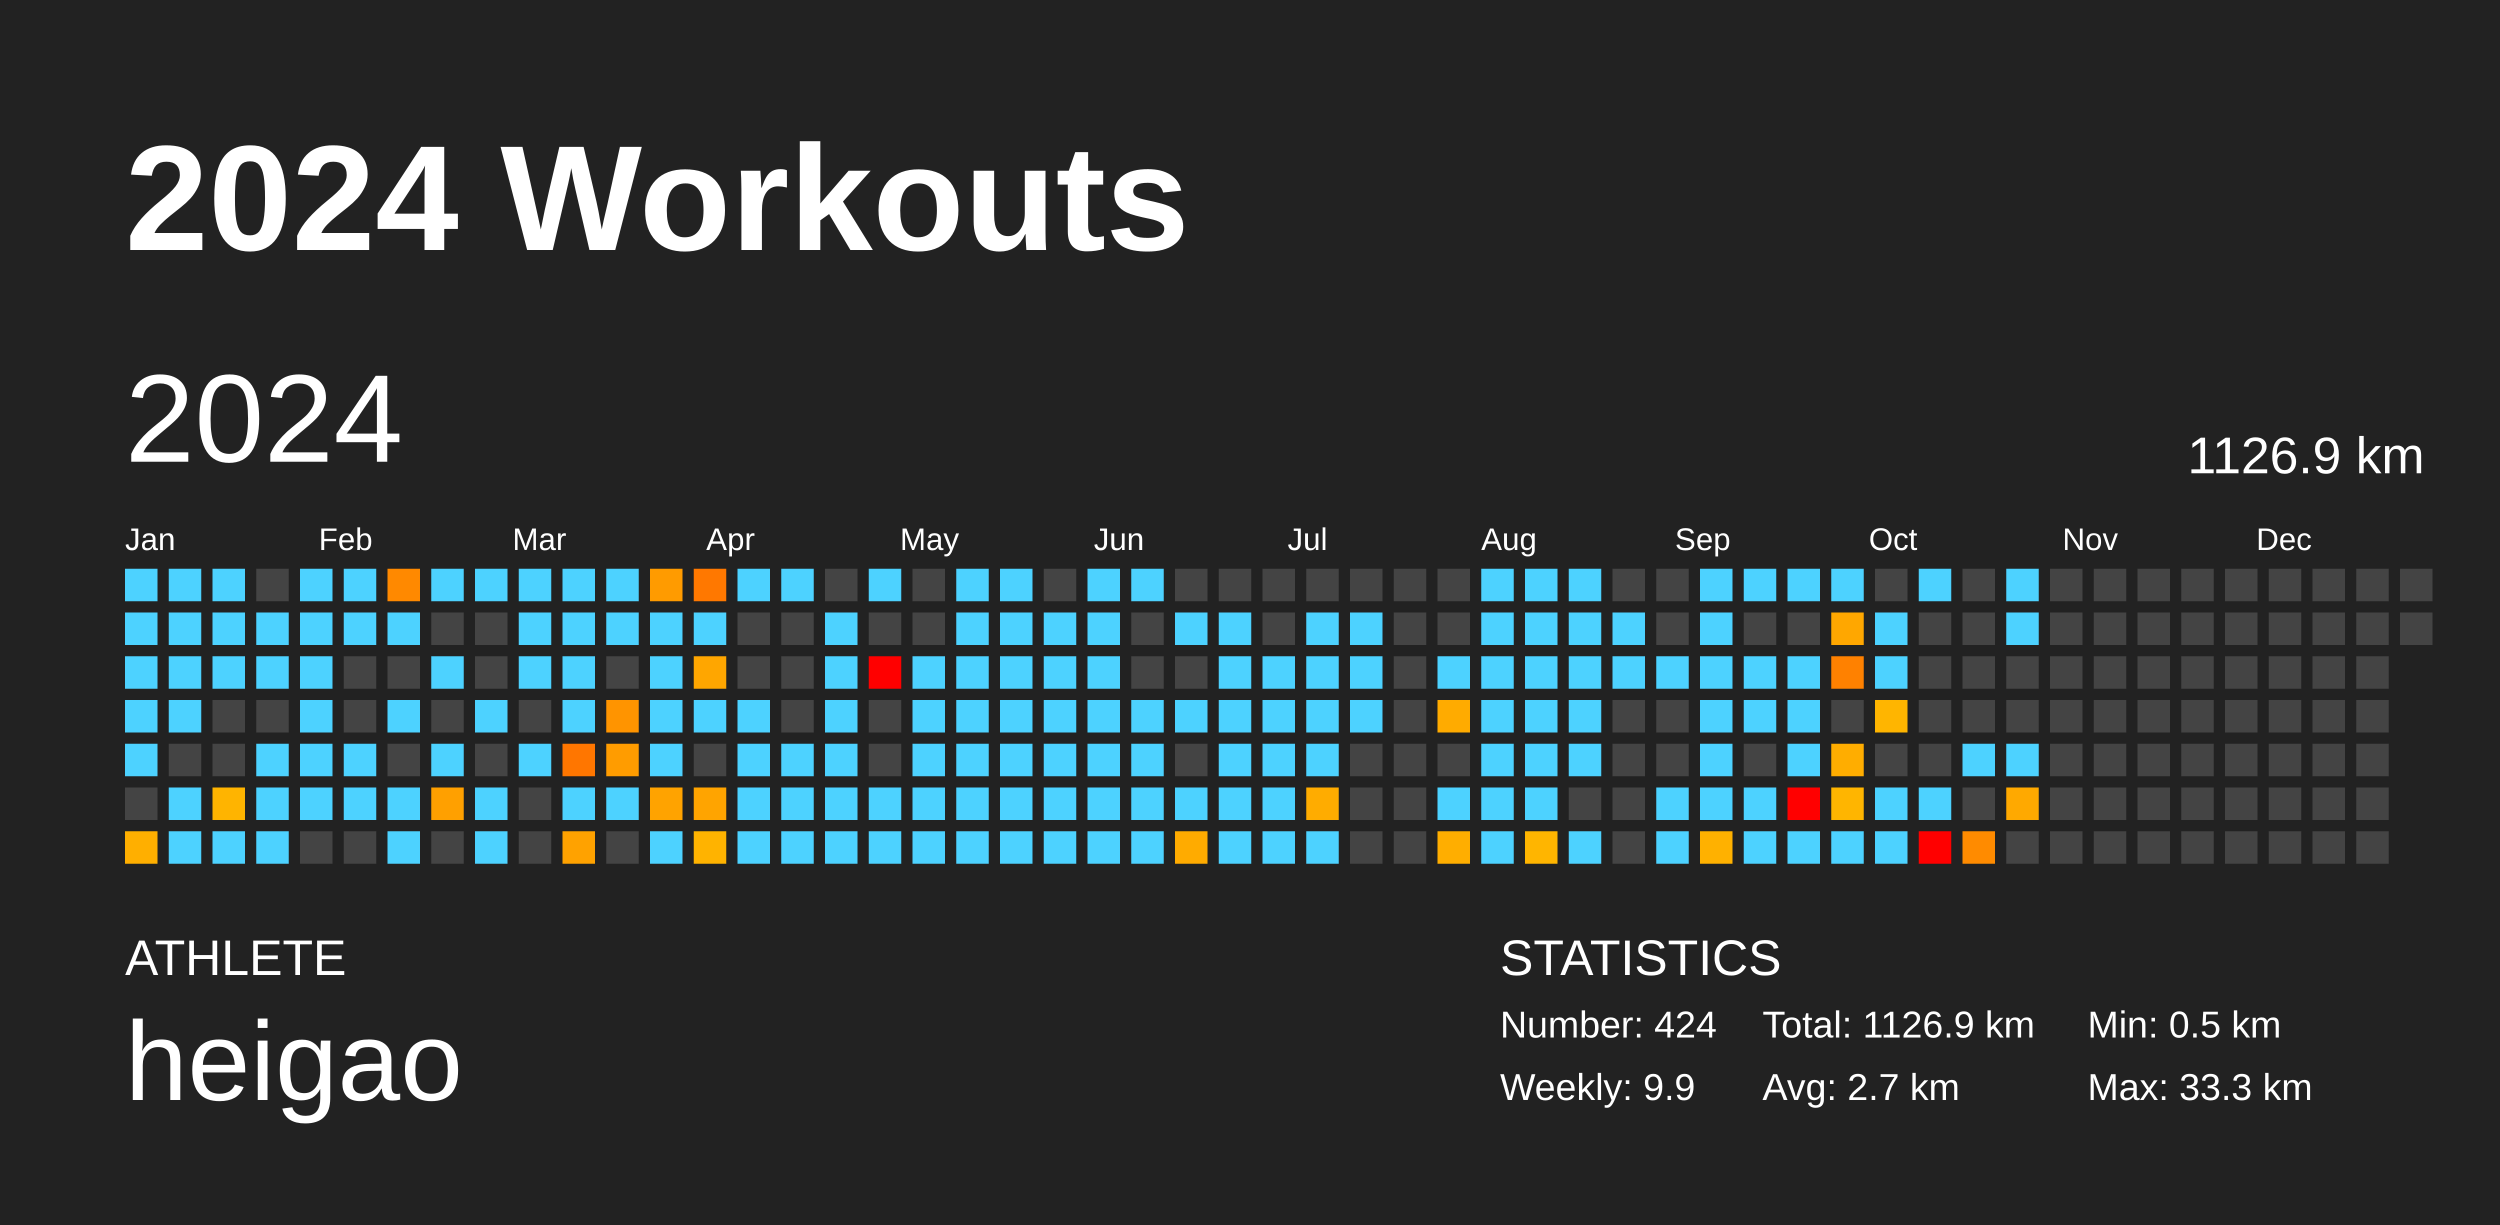
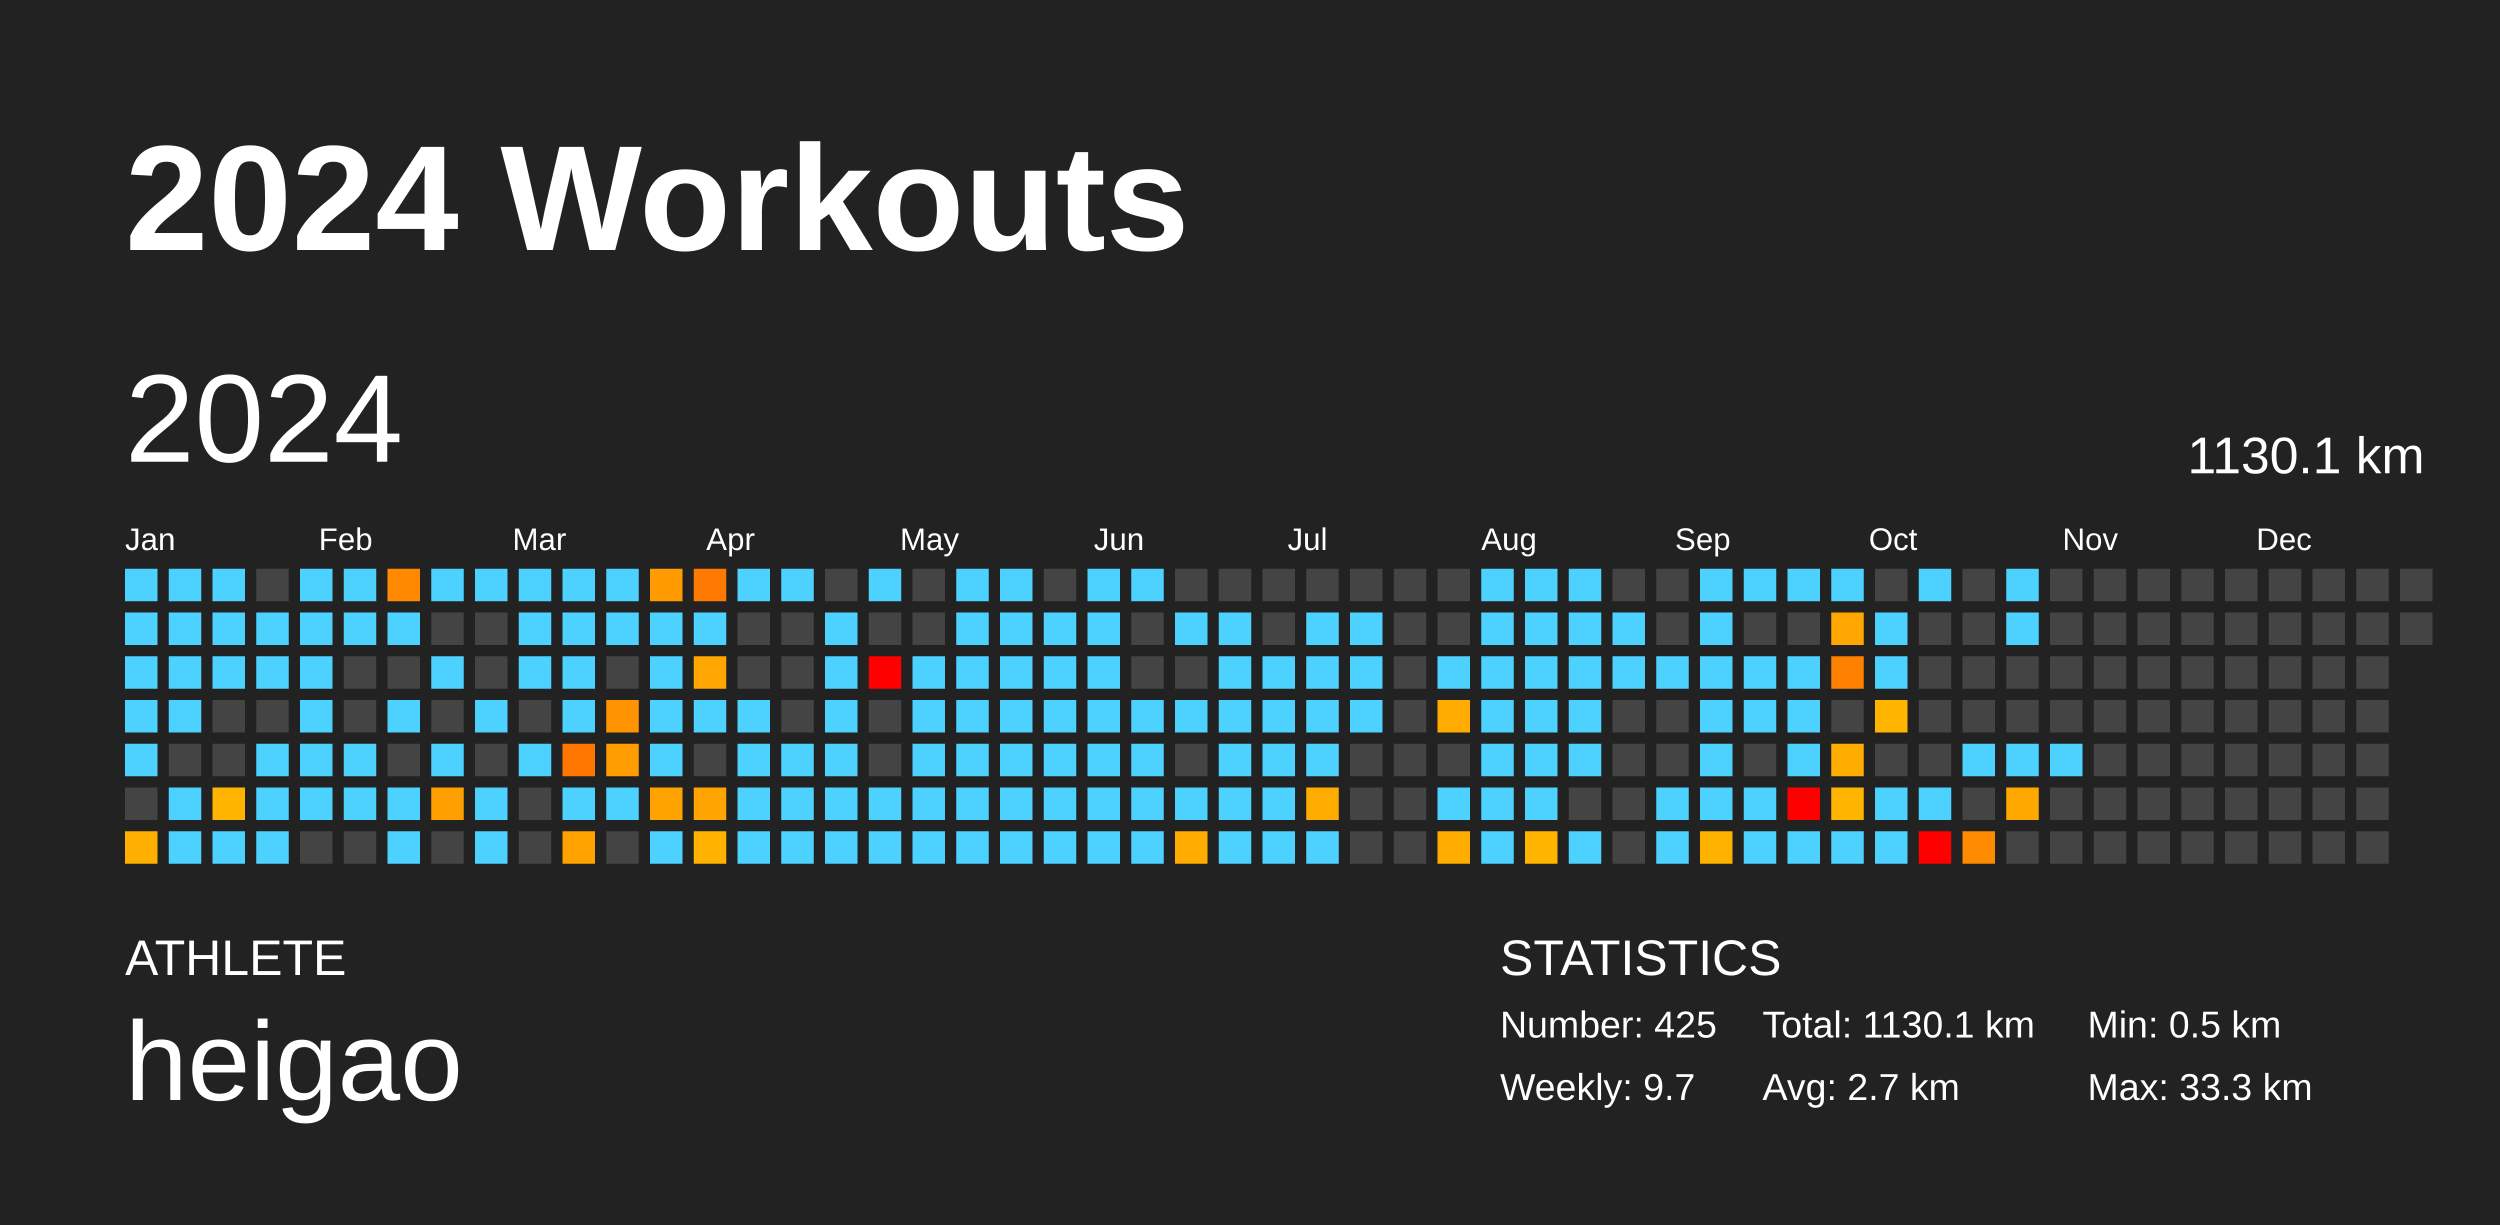
<svg xmlns="http://www.w3.org/2000/svg" baseProfile="full" height="98mm" version="1.1" viewBox="0,0,200,98" width="200mm">
  <defs />
  <rect fill="#222222" height="98" width="200" x="0" y="0" />
  <text fill="#FFFFFF" style="font-size:12px; font-family:Arial; font-weight:bold;" x="10" y="20">2024 Workouts</text>
  <text fill="#FFFFFF" style="font-size:4px; font-family:Arial" x="10" y="78">ATHLETE</text>
  <text fill="#FFFFFF" style="font-size:9px; font-family:Arial" x="10" y="88">heigao</text>
  <text fill="#FFFFFF" style="font-size:4px; font-family:Arial" x="120" y="78">STATISTICS</text>
-   <text fill="#FFFFFF" style="font-size:3px; font-family:Arial" x="120" y="83">Number: 424</text>
-   <text fill="#FFFFFF" style="font-size:3px; font-family:Arial" x="120" y="88">Weekly: 9.9</text>
-   <text fill="#FFFFFF" style="font-size:3px; font-family:Arial" x="141" y="83">Total: 1126.9 km</text>
+   <text fill="#FFFFFF" style="font-size:3px; font-family:Arial" x="120" y="83">Number: 425</text>
+   <text fill="#FFFFFF" style="font-size:3px; font-family:Arial" x="120" y="88">Weekly: 9.7</text>
+   <text fill="#FFFFFF" style="font-size:3px; font-family:Arial" x="141" y="83">Total: 1130.1 km</text>
  <text fill="#FFFFFF" style="font-size:3px; font-family:Arial" x="141" y="88">Avg: 2.7 km</text>
  <text fill="#FFFFFF" style="font-size:3px; font-family:Arial" x="167" y="83">Min: 0.5 km</text>
  <text fill="#FFFFFF" style="font-size:3px; font-family:Arial" x="167" y="88">Max: 33.3 km</text>
  <text dominant-baseline="hanging" fill="#FFFFFF" style="font-size:10.0px; font-family:Arial;" x="10" y="30">2024</text>
-   <text dominant-baseline="hanging" fill="#FFFFFF" style="font-size:4.125px; font-family:Arial;" x="175" y="35">1126.9 km</text>
+   <text dominant-baseline="hanging" fill="#FFFFFF" style="font-size:4.125px; font-family:Arial;" x="175" y="35">1130.1 km</text>
  <text fill="#FFFFFF" style="font-size:2.5px; font-family:Arial" x="10.0" y="44">Jan</text>
  <text fill="#FFFFFF" style="font-size:2.5px; font-family:Arial" x="25.5" y="44">Feb</text>
  <text fill="#FFFFFF" style="font-size:2.5px; font-family:Arial" x="41.0" y="44">Mar</text>
  <text fill="#FFFFFF" style="font-size:2.5px; font-family:Arial" x="56.5" y="44">Apr</text>
  <text fill="#FFFFFF" style="font-size:2.5px; font-family:Arial" x="72.0" y="44">May</text>
  <text fill="#FFFFFF" style="font-size:2.5px; font-family:Arial" x="87.5" y="44">Jun</text>
  <text fill="#FFFFFF" style="font-size:2.5px; font-family:Arial" x="103.0" y="44">Jul</text>
  <text fill="#FFFFFF" style="font-size:2.5px; font-family:Arial" x="118.5" y="44">Aug</text>
  <text fill="#FFFFFF" style="font-size:2.5px; font-family:Arial" x="134.0" y="44">Sep</text>
  <text fill="#FFFFFF" style="font-size:2.5px; font-family:Arial" x="149.5" y="44">Oct</text>
  <text fill="#FFFFFF" style="font-size:2.5px; font-family:Arial" x="165.0" y="44">Nov</text>
  <text fill="#FFFFFF" style="font-size:2.5px; font-family:Arial" x="180.5" y="44">Dec</text>
  <rect fill="#4dd2ff" height="2.6" width="2.6" x="10.0" y="45.5" />
  <rect fill="#4dd2ff" height="2.6" width="2.6" x="10.0" y="49.0" />
  <rect fill="#4dd2ff" height="2.6" width="2.6" x="10.0" y="52.5" />
  <rect fill="#4dd2ff" height="2.6" width="2.6" x="10.0" y="56.0" />
  <rect fill="#4dd2ff" height="2.6" width="2.6" x="10.0" y="59.5" />
  <rect fill="#444444" height="2.6" width="2.6" x="10.0" y="63.0" />
  <rect fill="#ffaf00" height="2.6" width="2.6" x="10.0" y="66.5" />
  <rect fill="#4dd2ff" height="2.6" width="2.6" x="13.5" y="45.5" />
  <rect fill="#4dd2ff" height="2.6" width="2.6" x="13.5" y="49.0" />
  <rect fill="#4dd2ff" height="2.6" width="2.6" x="13.5" y="52.5" />
  <rect fill="#4dd2ff" height="2.6" width="2.6" x="13.5" y="56.0" />
  <rect fill="#444444" height="2.6" width="2.6" x="13.5" y="59.5" />
  <rect fill="#4dd2ff" height="2.6" width="2.6" x="13.5" y="63.0" />
  <rect fill="#4dd2ff" height="2.6" width="2.6" x="13.5" y="66.5" />
  <rect fill="#4dd2ff" height="2.6" width="2.6" x="17.0" y="45.5" />
  <rect fill="#4dd2ff" height="2.6" width="2.6" x="17.0" y="49.0" />
  <rect fill="#4dd2ff" height="2.6" width="2.6" x="17.0" y="52.5" />
  <rect fill="#444444" height="2.6" width="2.6" x="17.0" y="56.0" />
  <rect fill="#444444" height="2.6" width="2.6" x="17.0" y="59.5" />
  <rect fill="#ffb400" height="2.6" width="2.6" x="17.0" y="63.0" />
  <rect fill="#4dd2ff" height="2.6" width="2.6" x="17.0" y="66.5" />
  <rect fill="#444444" height="2.6" width="2.6" x="20.5" y="45.5" />
  <rect fill="#4dd2ff" height="2.6" width="2.6" x="20.5" y="49.0" />
  <rect fill="#4dd2ff" height="2.6" width="2.6" x="20.5" y="52.5" />
  <rect fill="#444444" height="2.6" width="2.6" x="20.5" y="56.0" />
  <rect fill="#4dd2ff" height="2.6" width="2.6" x="20.5" y="59.5" />
  <rect fill="#4dd2ff" height="2.6" width="2.6" x="20.5" y="63.0" />
  <rect fill="#4dd2ff" height="2.6" width="2.6" x="20.5" y="66.5" />
  <rect fill="#4dd2ff" height="2.6" width="2.6" x="24.0" y="45.5" />
  <rect fill="#4dd2ff" height="2.6" width="2.6" x="24.0" y="49.0" />
  <rect fill="#4dd2ff" height="2.6" width="2.6" x="24.0" y="52.5" />
  <rect fill="#4dd2ff" height="2.6" width="2.6" x="24.0" y="56.0" />
  <rect fill="#4dd2ff" height="2.6" width="2.6" x="24.0" y="59.5" />
  <rect fill="#4dd2ff" height="2.6" width="2.6" x="24.0" y="63.0" />
  <rect fill="#444444" height="2.6" width="2.6" x="24.0" y="66.5" />
  <rect fill="#4dd2ff" height="2.6" width="2.6" x="27.5" y="45.5" />
  <rect fill="#4dd2ff" height="2.6" width="2.6" x="27.5" y="49.0" />
  <rect fill="#444444" height="2.6" width="2.6" x="27.5" y="52.5" />
  <rect fill="#444444" height="2.6" width="2.6" x="27.5" y="56.0" />
  <rect fill="#4dd2ff" height="2.6" width="2.6" x="27.5" y="59.5" />
  <rect fill="#4dd2ff" height="2.6" width="2.6" x="27.5" y="63.0" />
  <rect fill="#444444" height="2.6" width="2.6" x="27.5" y="66.5" />
  <rect fill="#ff8900" height="2.6" width="2.6" x="31.0" y="45.5" />
  <rect fill="#4dd2ff" height="2.6" width="2.6" x="31.0" y="49.0" />
  <rect fill="#444444" height="2.6" width="2.6" x="31.0" y="52.5" />
  <rect fill="#4dd2ff" height="2.6" width="2.6" x="31.0" y="56.0" />
  <rect fill="#444444" height="2.6" width="2.6" x="31.0" y="59.5" />
  <rect fill="#4dd2ff" height="2.6" width="2.6" x="31.0" y="63.0" />
  <rect fill="#4dd2ff" height="2.6" width="2.6" x="31.0" y="66.5" />
  <rect fill="#4dd2ff" height="2.6" width="2.6" x="34.5" y="45.5" />
  <rect fill="#444444" height="2.6" width="2.6" x="34.5" y="49.0" />
  <rect fill="#4dd2ff" height="2.6" width="2.6" x="34.5" y="52.5" />
  <rect fill="#444444" height="2.6" width="2.6" x="34.5" y="56.0" />
  <rect fill="#4dd2ff" height="2.6" width="2.6" x="34.5" y="59.5" />
  <rect fill="#ffa000" height="2.6" width="2.6" x="34.5" y="63.0" />
  <rect fill="#444444" height="2.6" width="2.6" x="34.5" y="66.5" />
  <rect fill="#4dd2ff" height="2.6" width="2.6" x="38.0" y="45.5" />
  <rect fill="#444444" height="2.6" width="2.6" x="38.0" y="49.0" />
  <rect fill="#444444" height="2.6" width="2.6" x="38.0" y="52.5" />
  <rect fill="#4dd2ff" height="2.6" width="2.6" x="38.0" y="56.0" />
  <rect fill="#444444" height="2.6" width="2.6" x="38.0" y="59.5" />
  <rect fill="#4dd2ff" height="2.6" width="2.6" x="38.0" y="63.0" />
  <rect fill="#4dd2ff" height="2.6" width="2.6" x="38.0" y="66.5" />
  <rect fill="#4dd2ff" height="2.6" width="2.6" x="41.5" y="45.5" />
  <rect fill="#4dd2ff" height="2.6" width="2.6" x="41.5" y="49.0" />
  <rect fill="#4dd2ff" height="2.6" width="2.6" x="41.5" y="52.5" />
  <rect fill="#444444" height="2.6" width="2.6" x="41.5" y="56.0" />
  <rect fill="#4dd2ff" height="2.6" width="2.6" x="41.5" y="59.5" />
  <rect fill="#444444" height="2.6" width="2.6" x="41.5" y="63.0" />
  <rect fill="#444444" height="2.6" width="2.6" x="41.5" y="66.5" />
  <rect fill="#4dd2ff" height="2.6" width="2.6" x="45.0" y="45.5" />
  <rect fill="#4dd2ff" height="2.6" width="2.6" x="45.0" y="49.0" />
  <rect fill="#4dd2ff" height="2.6" width="2.6" x="45.0" y="52.5" />
  <rect fill="#4dd2ff" height="2.6" width="2.6" x="45.0" y="56.0" />
  <rect fill="#ff7600" height="2.6" width="2.6" x="45.0" y="59.5" />
  <rect fill="#4dd2ff" height="2.6" width="2.6" x="45.0" y="63.0" />
  <rect fill="#ffa200" height="2.6" width="2.6" x="45.0" y="66.5" />
  <rect fill="#4dd2ff" height="2.6" width="2.6" x="48.5" y="45.5" />
  <rect fill="#4dd2ff" height="2.6" width="2.6" x="48.5" y="49.0" />
  <rect fill="#444444" height="2.6" width="2.6" x="48.5" y="52.5" />
  <rect fill="#ff9400" height="2.6" width="2.6" x="48.5" y="56.0" />
  <rect fill="#ff9c00" height="2.6" width="2.6" x="48.5" y="59.5" />
  <rect fill="#4dd2ff" height="2.6" width="2.6" x="48.5" y="63.0" />
  <rect fill="#444444" height="2.6" width="2.6" x="48.5" y="66.5" />
  <rect fill="#ff9b00" height="2.6" width="2.6" x="52.0" y="45.5" />
  <rect fill="#4dd2ff" height="2.6" width="2.6" x="52.0" y="49.0" />
  <rect fill="#4dd2ff" height="2.6" width="2.6" x="52.0" y="52.5" />
  <rect fill="#4dd2ff" height="2.6" width="2.6" x="52.0" y="56.0" />
  <rect fill="#4dd2ff" height="2.6" width="2.6" x="52.0" y="59.5" />
  <rect fill="#ffa300" height="2.6" width="2.6" x="52.0" y="63.0" />
  <rect fill="#4dd2ff" height="2.6" width="2.6" x="52.0" y="66.5" />
  <rect fill="#ff7800" height="2.6" width="2.6" x="55.5" y="45.5" />
  <rect fill="#4dd2ff" height="2.6" width="2.6" x="55.5" y="49.0" />
  <rect fill="#ffa600" height="2.6" width="2.6" x="55.5" y="52.5" />
  <rect fill="#4dd2ff" height="2.6" width="2.6" x="55.5" y="56.0" />
  <rect fill="#444444" height="2.6" width="2.6" x="55.5" y="59.5" />
  <rect fill="#ffa400" height="2.6" width="2.6" x="55.5" y="63.0" />
  <rect fill="#ffb300" height="2.6" width="2.6" x="55.5" y="66.5" />
  <rect fill="#4dd2ff" height="2.6" width="2.6" x="59.0" y="45.5" />
  <rect fill="#444444" height="2.6" width="2.6" x="59.0" y="49.0" />
  <rect fill="#444444" height="2.6" width="2.6" x="59.0" y="52.5" />
  <rect fill="#4dd2ff" height="2.6" width="2.6" x="59.0" y="56.0" />
  <rect fill="#4dd2ff" height="2.6" width="2.6" x="59.0" y="59.5" />
  <rect fill="#4dd2ff" height="2.6" width="2.6" x="59.0" y="63.0" />
  <rect fill="#4dd2ff" height="2.6" width="2.6" x="59.0" y="66.5" />
  <rect fill="#4dd2ff" height="2.6" width="2.6" x="62.5" y="45.5" />
  <rect fill="#444444" height="2.6" width="2.6" x="62.5" y="49.0" />
  <rect fill="#444444" height="2.6" width="2.6" x="62.5" y="52.5" />
  <rect fill="#444444" height="2.6" width="2.6" x="62.5" y="56.0" />
  <rect fill="#4dd2ff" height="2.6" width="2.6" x="62.5" y="59.5" />
  <rect fill="#4dd2ff" height="2.6" width="2.6" x="62.5" y="63.0" />
  <rect fill="#4dd2ff" height="2.6" width="2.6" x="62.5" y="66.5" />
  <rect fill="#444444" height="2.6" width="2.6" x="66.0" y="45.5" />
  <rect fill="#4dd2ff" height="2.6" width="2.6" x="66.0" y="49.0" />
  <rect fill="#4dd2ff" height="2.6" width="2.6" x="66.0" y="52.5" />
  <rect fill="#4dd2ff" height="2.6" width="2.6" x="66.0" y="56.0" />
  <rect fill="#4dd2ff" height="2.6" width="2.6" x="66.0" y="59.5" />
  <rect fill="#4dd2ff" height="2.6" width="2.6" x="66.0" y="63.0" />
  <rect fill="#4dd2ff" height="2.6" width="2.6" x="66.0" y="66.5" />
  <rect fill="#4dd2ff" height="2.6" width="2.6" x="69.5" y="45.5" />
  <rect fill="#444444" height="2.6" width="2.6" x="69.5" y="49.0" />
  <rect fill="red" height="2.6" width="2.6" x="69.5" y="52.5" />
  <rect fill="#444444" height="2.6" width="2.6" x="69.5" y="56.0" />
  <rect fill="#444444" height="2.6" width="2.6" x="69.5" y="59.5" />
  <rect fill="#4dd2ff" height="2.6" width="2.6" x="69.5" y="63.0" />
  <rect fill="#4dd2ff" height="2.6" width="2.6" x="69.5" y="66.5" />
  <rect fill="#444444" height="2.6" width="2.6" x="73.0" y="45.5" />
  <rect fill="#444444" height="2.6" width="2.6" x="73.0" y="49.0" />
  <rect fill="#4dd2ff" height="2.6" width="2.6" x="73.0" y="52.5" />
  <rect fill="#4dd2ff" height="2.6" width="2.6" x="73.0" y="56.0" />
  <rect fill="#4dd2ff" height="2.6" width="2.6" x="73.0" y="59.5" />
  <rect fill="#4dd2ff" height="2.6" width="2.6" x="73.0" y="63.0" />
  <rect fill="#4dd2ff" height="2.6" width="2.6" x="73.0" y="66.5" />
  <rect fill="#4dd2ff" height="2.6" width="2.6" x="76.5" y="45.5" />
  <rect fill="#4dd2ff" height="2.6" width="2.6" x="76.5" y="49.0" />
  <rect fill="#4dd2ff" height="2.6" width="2.6" x="76.5" y="52.5" />
  <rect fill="#4dd2ff" height="2.6" width="2.6" x="76.5" y="56.0" />
  <rect fill="#4dd2ff" height="2.6" width="2.6" x="76.5" y="59.5" />
  <rect fill="#4dd2ff" height="2.6" width="2.6" x="76.5" y="63.0" />
  <rect fill="#4dd2ff" height="2.6" width="2.6" x="76.5" y="66.5" />
  <rect fill="#4dd2ff" height="2.6" width="2.6" x="80.0" y="45.5" />
  <rect fill="#4dd2ff" height="2.6" width="2.6" x="80.0" y="49.0" />
  <rect fill="#4dd2ff" height="2.6" width="2.6" x="80.0" y="52.5" />
  <rect fill="#4dd2ff" height="2.6" width="2.6" x="80.0" y="56.0" />
  <rect fill="#4dd2ff" height="2.6" width="2.6" x="80.0" y="59.5" />
  <rect fill="#4dd2ff" height="2.6" width="2.6" x="80.0" y="63.0" />
  <rect fill="#4dd2ff" height="2.6" width="2.6" x="80.0" y="66.5" />
  <rect fill="#444444" height="2.6" width="2.6" x="83.5" y="45.5" />
  <rect fill="#4dd2ff" height="2.6" width="2.6" x="83.5" y="49.0" />
  <rect fill="#4dd2ff" height="2.6" width="2.6" x="83.5" y="52.5" />
  <rect fill="#4dd2ff" height="2.6" width="2.6" x="83.5" y="56.0" />
  <rect fill="#4dd2ff" height="2.6" width="2.6" x="83.5" y="59.5" />
  <rect fill="#4dd2ff" height="2.6" width="2.6" x="83.5" y="63.0" />
  <rect fill="#4dd2ff" height="2.6" width="2.6" x="83.5" y="66.5" />
  <rect fill="#4dd2ff" height="2.6" width="2.6" x="87.0" y="45.5" />
  <rect fill="#4dd2ff" height="2.6" width="2.6" x="87.0" y="49.0" />
  <rect fill="#4dd2ff" height="2.6" width="2.6" x="87.0" y="52.5" />
  <rect fill="#4dd2ff" height="2.6" width="2.6" x="87.0" y="56.0" />
  <rect fill="#4dd2ff" height="2.6" width="2.6" x="87.0" y="59.5" />
  <rect fill="#4dd2ff" height="2.6" width="2.6" x="87.0" y="63.0" />
  <rect fill="#4dd2ff" height="2.6" width="2.6" x="87.0" y="66.5" />
  <rect fill="#4dd2ff" height="2.6" width="2.6" x="90.5" y="45.5" />
  <rect fill="#444444" height="2.6" width="2.6" x="90.5" y="49.0" />
  <rect fill="#444444" height="2.6" width="2.6" x="90.5" y="52.5" />
  <rect fill="#4dd2ff" height="2.6" width="2.6" x="90.5" y="56.0" />
  <rect fill="#4dd2ff" height="2.6" width="2.6" x="90.5" y="59.5" />
  <rect fill="#4dd2ff" height="2.6" width="2.6" x="90.5" y="63.0" />
  <rect fill="#4dd2ff" height="2.6" width="2.6" x="90.5" y="66.5" />
  <rect fill="#444444" height="2.6" width="2.6" x="94.0" y="45.5" />
  <rect fill="#4dd2ff" height="2.6" width="2.6" x="94.0" y="49.0" />
  <rect fill="#444444" height="2.6" width="2.6" x="94.0" y="52.5" />
  <rect fill="#4dd2ff" height="2.6" width="2.6" x="94.0" y="56.0" />
  <rect fill="#444444" height="2.6" width="2.6" x="94.0" y="59.5" />
  <rect fill="#4dd2ff" height="2.6" width="2.6" x="94.0" y="63.0" />
  <rect fill="#ffab00" height="2.6" width="2.6" x="94.0" y="66.5" />
  <rect fill="#444444" height="2.6" width="2.6" x="97.5" y="45.5" />
  <rect fill="#4dd2ff" height="2.6" width="2.6" x="97.5" y="49.0" />
  <rect fill="#4dd2ff" height="2.6" width="2.6" x="97.5" y="52.5" />
  <rect fill="#4dd2ff" height="2.6" width="2.6" x="97.5" y="56.0" />
  <rect fill="#4dd2ff" height="2.6" width="2.6" x="97.5" y="59.5" />
  <rect fill="#4dd2ff" height="2.6" width="2.6" x="97.5" y="63.0" />
  <rect fill="#4dd2ff" height="2.6" width="2.6" x="97.5" y="66.5" />
  <rect fill="#444444" height="2.6" width="2.6" x="101.0" y="45.5" />
  <rect fill="#444444" height="2.6" width="2.6" x="101.0" y="49.0" />
  <rect fill="#4dd2ff" height="2.6" width="2.6" x="101.0" y="52.5" />
  <rect fill="#4dd2ff" height="2.6" width="2.6" x="101.0" y="56.0" />
  <rect fill="#4dd2ff" height="2.6" width="2.6" x="101.0" y="59.5" />
  <rect fill="#4dd2ff" height="2.6" width="2.6" x="101.0" y="63.0" />
  <rect fill="#4dd2ff" height="2.6" width="2.6" x="101.0" y="66.5" />
  <rect fill="#444444" height="2.6" width="2.6" x="104.5" y="45.5" />
  <rect fill="#4dd2ff" height="2.6" width="2.6" x="104.5" y="49.0" />
  <rect fill="#4dd2ff" height="2.6" width="2.6" x="104.5" y="52.5" />
  <rect fill="#4dd2ff" height="2.6" width="2.6" x="104.5" y="56.0" />
  <rect fill="#4dd2ff" height="2.6" width="2.6" x="104.5" y="59.5" />
  <rect fill="#ffac00" height="2.6" width="2.6" x="104.5" y="63.0" />
  <rect fill="#4dd2ff" height="2.6" width="2.6" x="104.5" y="66.5" />
  <rect fill="#444444" height="2.6" width="2.6" x="108.0" y="45.5" />
  <rect fill="#4dd2ff" height="2.6" width="2.6" x="108.0" y="49.0" />
  <rect fill="#4dd2ff" height="2.6" width="2.6" x="108.0" y="52.5" />
  <rect fill="#4dd2ff" height="2.6" width="2.6" x="108.0" y="56.0" />
  <rect fill="#444444" height="2.6" width="2.6" x="108.0" y="59.5" />
  <rect fill="#444444" height="2.6" width="2.6" x="108.0" y="63.0" />
  <rect fill="#444444" height="2.6" width="2.6" x="108.0" y="66.5" />
  <rect fill="#444444" height="2.6" width="2.6" x="111.5" y="45.5" />
  <rect fill="#444444" height="2.6" width="2.6" x="111.5" y="49.0" />
  <rect fill="#444444" height="2.6" width="2.6" x="111.5" y="52.5" />
  <rect fill="#444444" height="2.6" width="2.6" x="111.5" y="56.0" />
  <rect fill="#444444" height="2.6" width="2.6" x="111.5" y="59.5" />
  <rect fill="#444444" height="2.6" width="2.6" x="111.5" y="63.0" />
  <rect fill="#444444" height="2.6" width="2.6" x="111.5" y="66.5" />
  <rect fill="#444444" height="2.6" width="2.6" x="115.0" y="45.5" />
  <rect fill="#444444" height="2.6" width="2.6" x="115.0" y="49.0" />
  <rect fill="#4dd2ff" height="2.6" width="2.6" x="115.0" y="52.5" />
  <rect fill="#ffab00" height="2.6" width="2.6" x="115.0" y="56.0" />
  <rect fill="#444444" height="2.6" width="2.6" x="115.0" y="59.5" />
  <rect fill="#4dd2ff" height="2.6" width="2.6" x="115.0" y="63.0" />
  <rect fill="#ffae00" height="2.6" width="2.6" x="115.0" y="66.5" />
  <rect fill="#4dd2ff" height="2.6" width="2.6" x="118.5" y="45.5" />
  <rect fill="#4dd2ff" height="2.6" width="2.6" x="118.5" y="49.0" />
  <rect fill="#4dd2ff" height="2.6" width="2.6" x="118.5" y="52.5" />
  <rect fill="#4dd2ff" height="2.6" width="2.6" x="118.5" y="56.0" />
  <rect fill="#4dd2ff" height="2.6" width="2.6" x="118.5" y="59.5" />
  <rect fill="#4dd2ff" height="2.6" width="2.6" x="118.5" y="63.0" />
  <rect fill="#4dd2ff" height="2.6" width="2.6" x="118.5" y="66.5" />
  <rect fill="#4dd2ff" height="2.6" width="2.6" x="122.0" y="45.5" />
  <rect fill="#4dd2ff" height="2.6" width="2.6" x="122.0" y="49.0" />
  <rect fill="#4dd2ff" height="2.6" width="2.6" x="122.0" y="52.5" />
  <rect fill="#4dd2ff" height="2.6" width="2.6" x="122.0" y="56.0" />
  <rect fill="#4dd2ff" height="2.6" width="2.6" x="122.0" y="59.5" />
  <rect fill="#4dd2ff" height="2.6" width="2.6" x="122.0" y="63.0" />
  <rect fill="#ffb500" height="2.6" width="2.6" x="122.0" y="66.5" />
  <rect fill="#4dd2ff" height="2.6" width="2.6" x="125.5" y="45.5" />
  <rect fill="#4dd2ff" height="2.6" width="2.6" x="125.5" y="49.0" />
  <rect fill="#4dd2ff" height="2.6" width="2.6" x="125.5" y="52.5" />
  <rect fill="#4dd2ff" height="2.6" width="2.6" x="125.5" y="56.0" />
  <rect fill="#4dd2ff" height="2.6" width="2.6" x="125.5" y="59.5" />
  <rect fill="#444444" height="2.6" width="2.6" x="125.5" y="63.0" />
  <rect fill="#4dd2ff" height="2.6" width="2.6" x="125.5" y="66.5" />
  <rect fill="#444444" height="2.6" width="2.6" x="129.0" y="45.5" />
  <rect fill="#4dd2ff" height="2.6" width="2.6" x="129.0" y="49.0" />
  <rect fill="#4dd2ff" height="2.6" width="2.6" x="129.0" y="52.5" />
  <rect fill="#444444" height="2.6" width="2.6" x="129.0" y="56.0" />
  <rect fill="#444444" height="2.6" width="2.6" x="129.0" y="59.5" />
  <rect fill="#444444" height="2.6" width="2.6" x="129.0" y="63.0" />
  <rect fill="#444444" height="2.6" width="2.6" x="129.0" y="66.5" />
  <rect fill="#444444" height="2.6" width="2.6" x="132.5" y="45.5" />
  <rect fill="#444444" height="2.6" width="2.6" x="132.5" y="49.0" />
  <rect fill="#4dd2ff" height="2.6" width="2.6" x="132.5" y="52.5" />
  <rect fill="#444444" height="2.6" width="2.6" x="132.5" y="56.0" />
  <rect fill="#444444" height="2.6" width="2.6" x="132.5" y="59.5" />
  <rect fill="#4dd2ff" height="2.6" width="2.6" x="132.5" y="63.0" />
  <rect fill="#4dd2ff" height="2.6" width="2.6" x="132.5" y="66.5" />
  <rect fill="#4dd2ff" height="2.6" width="2.6" x="136.0" y="45.5" />
  <rect fill="#4dd2ff" height="2.6" width="2.6" x="136.0" y="49.0" />
  <rect fill="#4dd2ff" height="2.6" width="2.6" x="136.0" y="52.5" />
  <rect fill="#4dd2ff" height="2.6" width="2.6" x="136.0" y="56.0" />
  <rect fill="#4dd2ff" height="2.6" width="2.6" x="136.0" y="59.5" />
  <rect fill="#4dd2ff" height="2.6" width="2.6" x="136.0" y="63.0" />
  <rect fill="#ffb100" height="2.6" width="2.6" x="136.0" y="66.5" />
  <rect fill="#4dd2ff" height="2.6" width="2.6" x="139.5" y="45.5" />
  <rect fill="#444444" height="2.6" width="2.6" x="139.5" y="49.0" />
  <rect fill="#4dd2ff" height="2.6" width="2.6" x="139.5" y="52.5" />
  <rect fill="#4dd2ff" height="2.6" width="2.6" x="139.5" y="56.0" />
  <rect fill="#444444" height="2.6" width="2.6" x="139.5" y="59.5" />
  <rect fill="#4dd2ff" height="2.6" width="2.6" x="139.5" y="63.0" />
  <rect fill="#4dd2ff" height="2.6" width="2.6" x="139.5" y="66.5" />
  <rect fill="#4dd2ff" height="2.6" width="2.6" x="143.0" y="45.5" />
  <rect fill="#444444" height="2.6" width="2.6" x="143.0" y="49.0" />
  <rect fill="#4dd2ff" height="2.6" width="2.6" x="143.0" y="52.5" />
  <rect fill="#4dd2ff" height="2.6" width="2.6" x="143.0" y="56.0" />
  <rect fill="#4dd2ff" height="2.6" width="2.6" x="143.0" y="59.5" />
  <rect fill="red" height="2.6" width="2.6" x="143.0" y="63.0" />
  <rect fill="#4dd2ff" height="2.6" width="2.6" x="143.0" y="66.5" />
  <rect fill="#4dd2ff" height="2.6" width="2.6" x="146.5" y="45.5" />
  <rect fill="#ffa700" height="2.6" width="2.6" x="146.5" y="49.0" />
  <rect fill="#ff8100" height="2.6" width="2.6" x="146.5" y="52.5" />
  <rect fill="#444444" height="2.6" width="2.6" x="146.5" y="56.0" />
  <rect fill="#ffad00" height="2.6" width="2.6" x="146.5" y="59.5" />
  <rect fill="#ffb500" height="2.6" width="2.6" x="146.5" y="63.0" />
  <rect fill="#4dd2ff" height="2.6" width="2.6" x="146.5" y="66.5" />
  <rect fill="#444444" height="2.6" width="2.6" x="150.0" y="45.5" />
  <rect fill="#4dd2ff" height="2.6" width="2.6" x="150.0" y="49.0" />
  <rect fill="#4dd2ff" height="2.6" width="2.6" x="150.0" y="52.5" />
  <rect fill="#ffb500" height="2.6" width="2.6" x="150.0" y="56.0" />
  <rect fill="#444444" height="2.6" width="2.6" x="150.0" y="59.5" />
  <rect fill="#4dd2ff" height="2.6" width="2.6" x="150.0" y="63.0" />
  <rect fill="#4dd2ff" height="2.6" width="2.6" x="150.0" y="66.5" />
  <rect fill="#4dd2ff" height="2.6" width="2.6" x="153.5" y="45.5" />
  <rect fill="#444444" height="2.6" width="2.6" x="153.5" y="49.0" />
  <rect fill="#444444" height="2.6" width="2.6" x="153.5" y="52.5" />
  <rect fill="#444444" height="2.6" width="2.6" x="153.5" y="56.0" />
  <rect fill="#444444" height="2.6" width="2.6" x="153.5" y="59.5" />
  <rect fill="#4dd2ff" height="2.6" width="2.6" x="153.5" y="63.0" />
  <rect fill="red" height="2.6" width="2.6" x="153.5" y="66.5" />
  <rect fill="#444444" height="2.6" width="2.6" x="157.0" y="45.5" />
  <rect fill="#444444" height="2.6" width="2.6" x="157.0" y="49.0" />
  <rect fill="#444444" height="2.6" width="2.6" x="157.0" y="52.5" />
  <rect fill="#444444" height="2.6" width="2.6" x="157.0" y="56.0" />
  <rect fill="#4dd2ff" height="2.6" width="2.6" x="157.0" y="59.5" />
  <rect fill="#444444" height="2.6" width="2.6" x="157.0" y="63.0" />
  <rect fill="#ff8b00" height="2.6" width="2.6" x="157.0" y="66.5" />
  <rect fill="#4dd2ff" height="2.6" width="2.6" x="160.5" y="45.5" />
  <rect fill="#4dd2ff" height="2.6" width="2.6" x="160.5" y="49.0" />
  <rect fill="#444444" height="2.6" width="2.6" x="160.5" y="52.5" />
  <rect fill="#444444" height="2.6" width="2.6" x="160.5" y="56.0" />
  <rect fill="#4dd2ff" height="2.6" width="2.6" x="160.5" y="59.5" />
  <rect fill="#ffa900" height="2.6" width="2.6" x="160.5" y="63.0" />
  <rect fill="#444444" height="2.6" width="2.6" x="160.5" y="66.5" />
  <rect fill="#444444" height="2.6" width="2.6" x="164.0" y="45.5" />
  <rect fill="#444444" height="2.6" width="2.6" x="164.0" y="49.0" />
  <rect fill="#444444" height="2.6" width="2.6" x="164.0" y="52.5" />
  <rect fill="#444444" height="2.6" width="2.6" x="164.0" y="56.0" />
-   <rect fill="#444444" height="2.6" width="2.6" x="164.0" y="59.5" />
+   <rect fill="#4dd2ff" height="2.6" width="2.6" x="164.0" y="59.5" />
  <rect fill="#444444" height="2.6" width="2.6" x="164.0" y="63.0" />
  <rect fill="#444444" height="2.6" width="2.6" x="164.0" y="66.5" />
  <rect fill="#444444" height="2.6" width="2.6" x="167.5" y="45.5" />
  <rect fill="#444444" height="2.6" width="2.6" x="167.5" y="49.0" />
  <rect fill="#444444" height="2.6" width="2.6" x="167.5" y="52.5" />
  <rect fill="#444444" height="2.6" width="2.6" x="167.5" y="56.0" />
  <rect fill="#444444" height="2.6" width="2.6" x="167.5" y="59.5" />
  <rect fill="#444444" height="2.6" width="2.6" x="167.5" y="63.0" />
  <rect fill="#444444" height="2.6" width="2.6" x="167.5" y="66.5" />
  <rect fill="#444444" height="2.6" width="2.6" x="171.0" y="45.5" />
  <rect fill="#444444" height="2.6" width="2.6" x="171.0" y="49.0" />
  <rect fill="#444444" height="2.6" width="2.6" x="171.0" y="52.5" />
  <rect fill="#444444" height="2.6" width="2.6" x="171.0" y="56.0" />
  <rect fill="#444444" height="2.6" width="2.6" x="171.0" y="59.5" />
  <rect fill="#444444" height="2.6" width="2.6" x="171.0" y="63.0" />
  <rect fill="#444444" height="2.6" width="2.6" x="171.0" y="66.5" />
  <rect fill="#444444" height="2.6" width="2.6" x="174.5" y="45.5" />
  <rect fill="#444444" height="2.6" width="2.6" x="174.5" y="49.0" />
  <rect fill="#444444" height="2.6" width="2.6" x="174.5" y="52.5" />
  <rect fill="#444444" height="2.6" width="2.6" x="174.5" y="56.0" />
  <rect fill="#444444" height="2.6" width="2.6" x="174.5" y="59.5" />
  <rect fill="#444444" height="2.6" width="2.6" x="174.5" y="63.0" />
  <rect fill="#444444" height="2.6" width="2.6" x="174.5" y="66.5" />
  <rect fill="#444444" height="2.6" width="2.6" x="178.0" y="45.5" />
  <rect fill="#444444" height="2.6" width="2.6" x="178.0" y="49.0" />
  <rect fill="#444444" height="2.6" width="2.6" x="178.0" y="52.5" />
  <rect fill="#444444" height="2.6" width="2.6" x="178.0" y="56.0" />
  <rect fill="#444444" height="2.6" width="2.6" x="178.0" y="59.5" />
  <rect fill="#444444" height="2.6" width="2.6" x="178.0" y="63.0" />
  <rect fill="#444444" height="2.6" width="2.6" x="178.0" y="66.5" />
  <rect fill="#444444" height="2.6" width="2.6" x="181.5" y="45.5" />
  <rect fill="#444444" height="2.6" width="2.6" x="181.5" y="49.0" />
  <rect fill="#444444" height="2.6" width="2.6" x="181.5" y="52.5" />
  <rect fill="#444444" height="2.6" width="2.6" x="181.5" y="56.0" />
  <rect fill="#444444" height="2.6" width="2.6" x="181.5" y="59.5" />
  <rect fill="#444444" height="2.6" width="2.6" x="181.5" y="63.0" />
  <rect fill="#444444" height="2.6" width="2.6" x="181.5" y="66.5" />
  <rect fill="#444444" height="2.6" width="2.6" x="185.0" y="45.5" />
  <rect fill="#444444" height="2.6" width="2.6" x="185.0" y="49.0" />
  <rect fill="#444444" height="2.6" width="2.6" x="185.0" y="52.5" />
  <rect fill="#444444" height="2.6" width="2.6" x="185.0" y="56.0" />
  <rect fill="#444444" height="2.6" width="2.6" x="185.0" y="59.5" />
  <rect fill="#444444" height="2.6" width="2.6" x="185.0" y="63.0" />
  <rect fill="#444444" height="2.6" width="2.6" x="185.0" y="66.5" />
  <rect fill="#444444" height="2.6" width="2.6" x="188.5" y="45.5" />
  <rect fill="#444444" height="2.6" width="2.6" x="188.5" y="49.0" />
  <rect fill="#444444" height="2.6" width="2.6" x="188.5" y="52.5" />
  <rect fill="#444444" height="2.6" width="2.6" x="188.5" y="56.0" />
  <rect fill="#444444" height="2.6" width="2.6" x="188.5" y="59.5" />
  <rect fill="#444444" height="2.6" width="2.6" x="188.5" y="63.0" />
  <rect fill="#444444" height="2.6" width="2.6" x="188.5" y="66.5" />
  <rect fill="#444444" height="2.6" width="2.6" x="192.0" y="45.5" />
  <rect fill="#444444" height="2.6" width="2.6" x="192.0" y="49.0" />
</svg>
